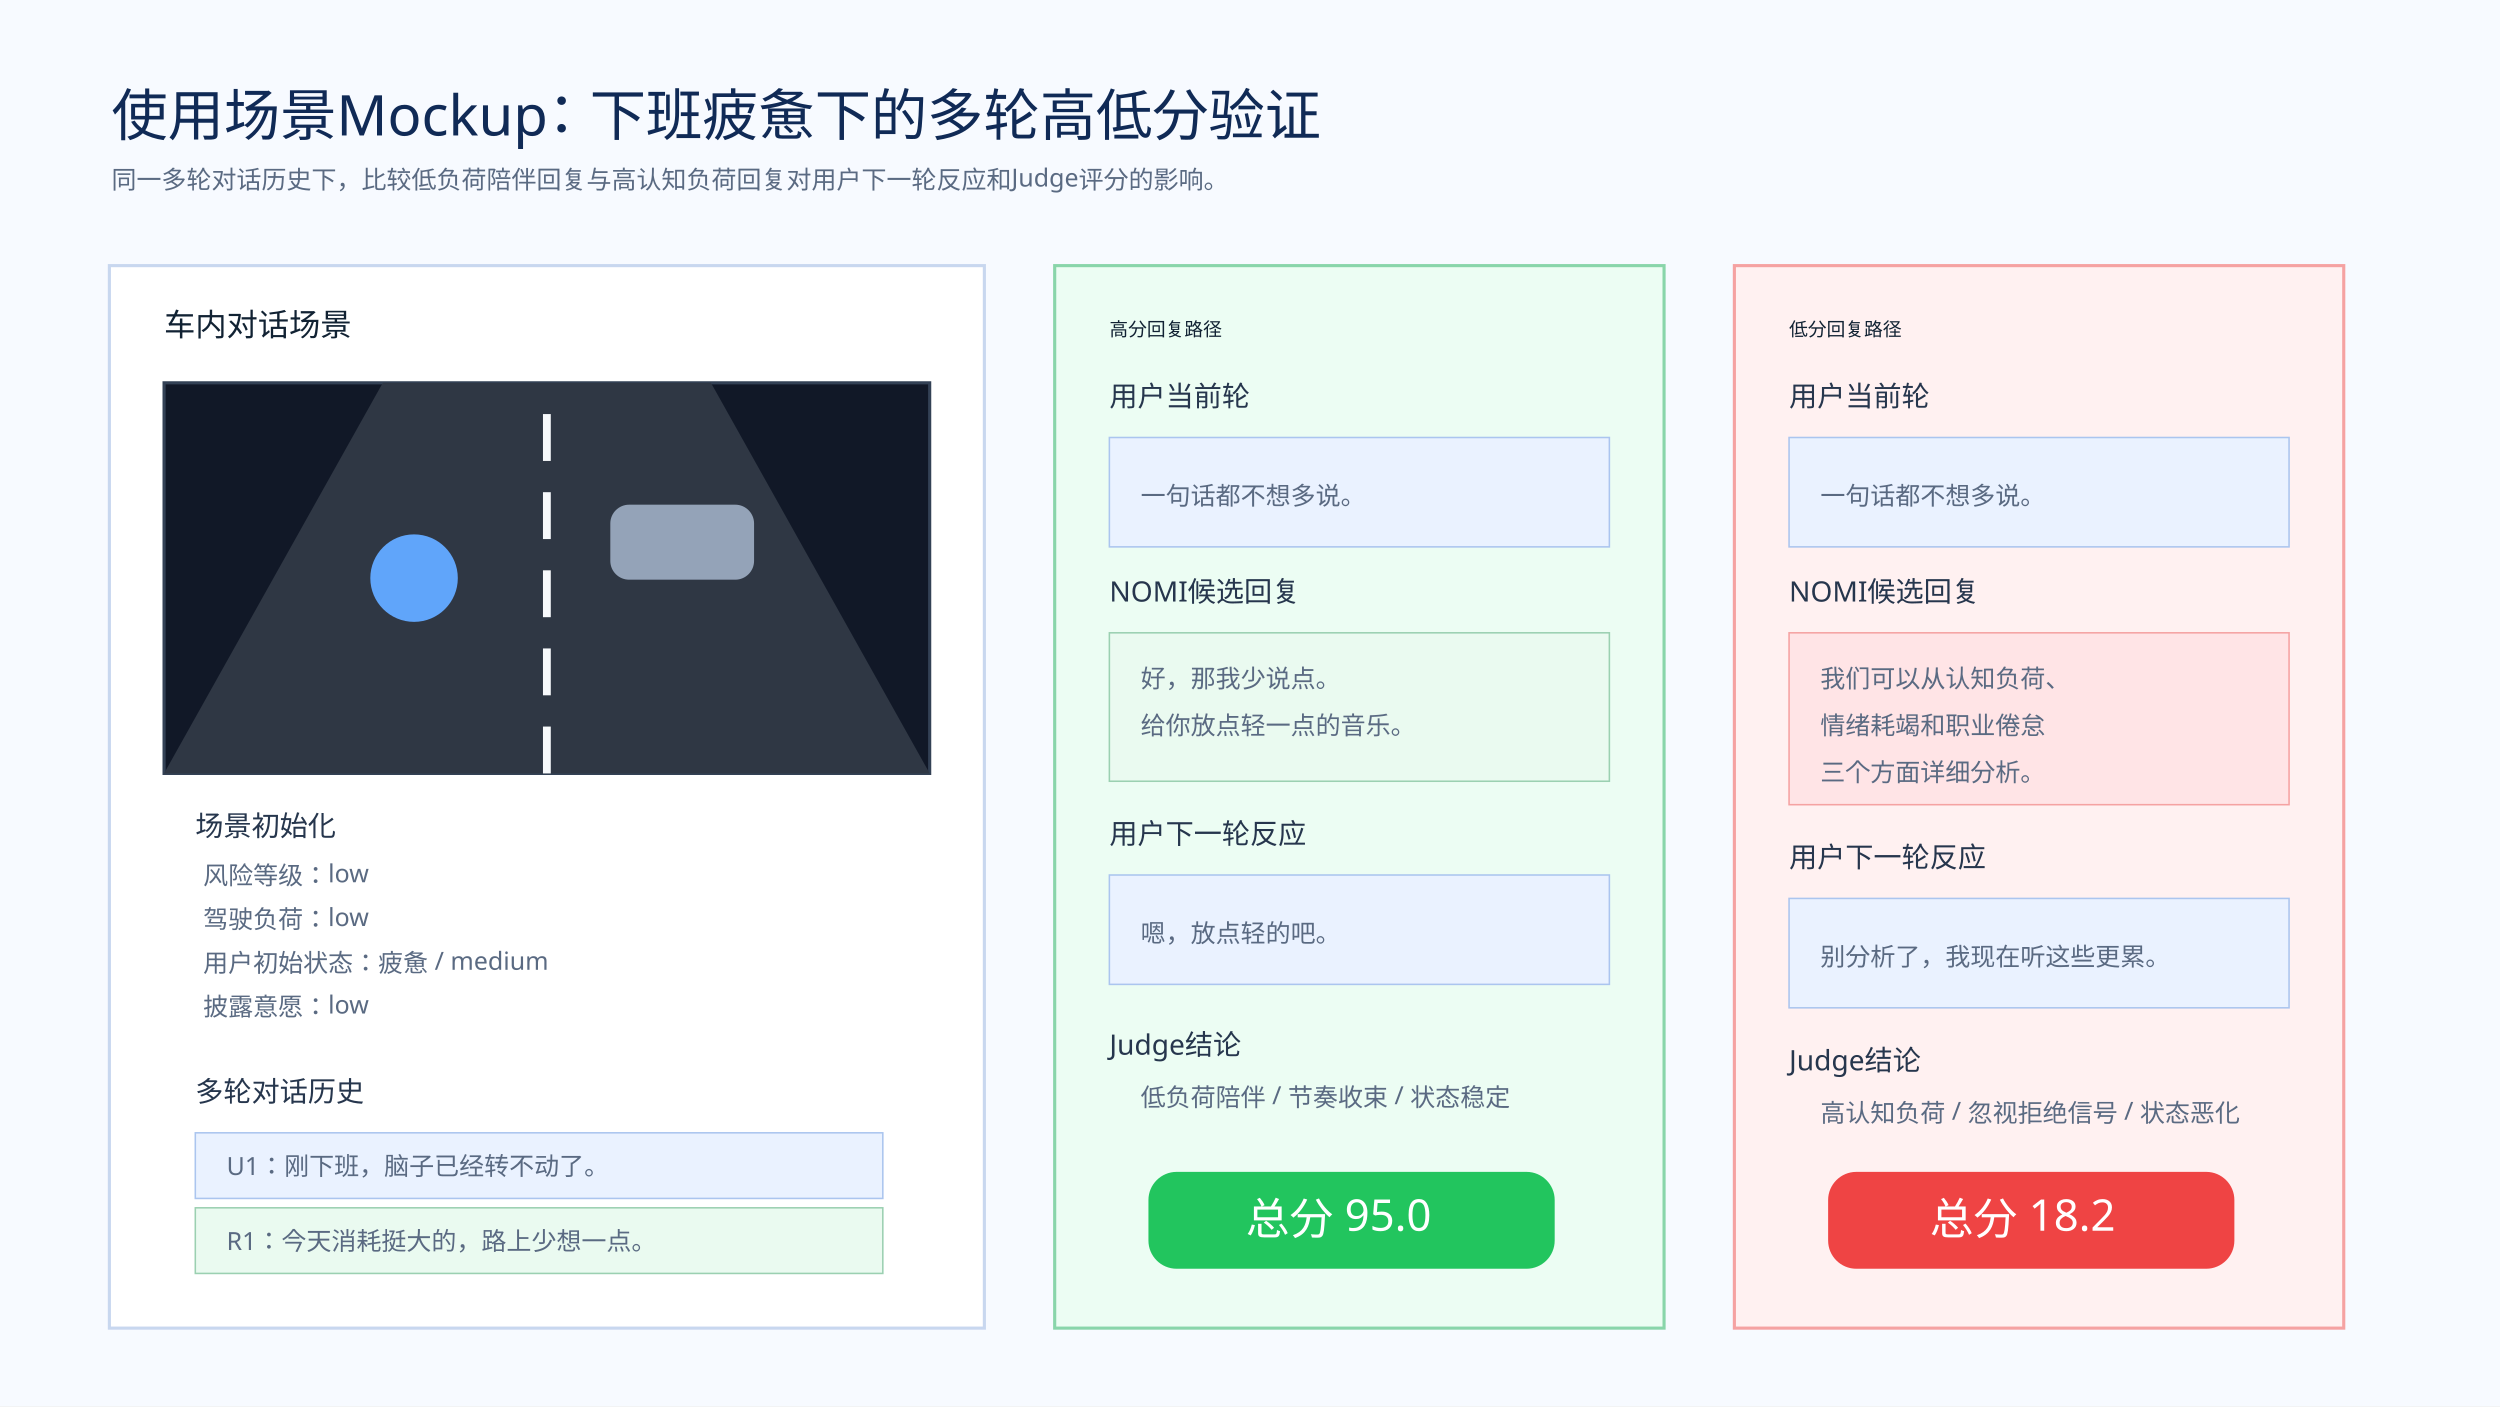
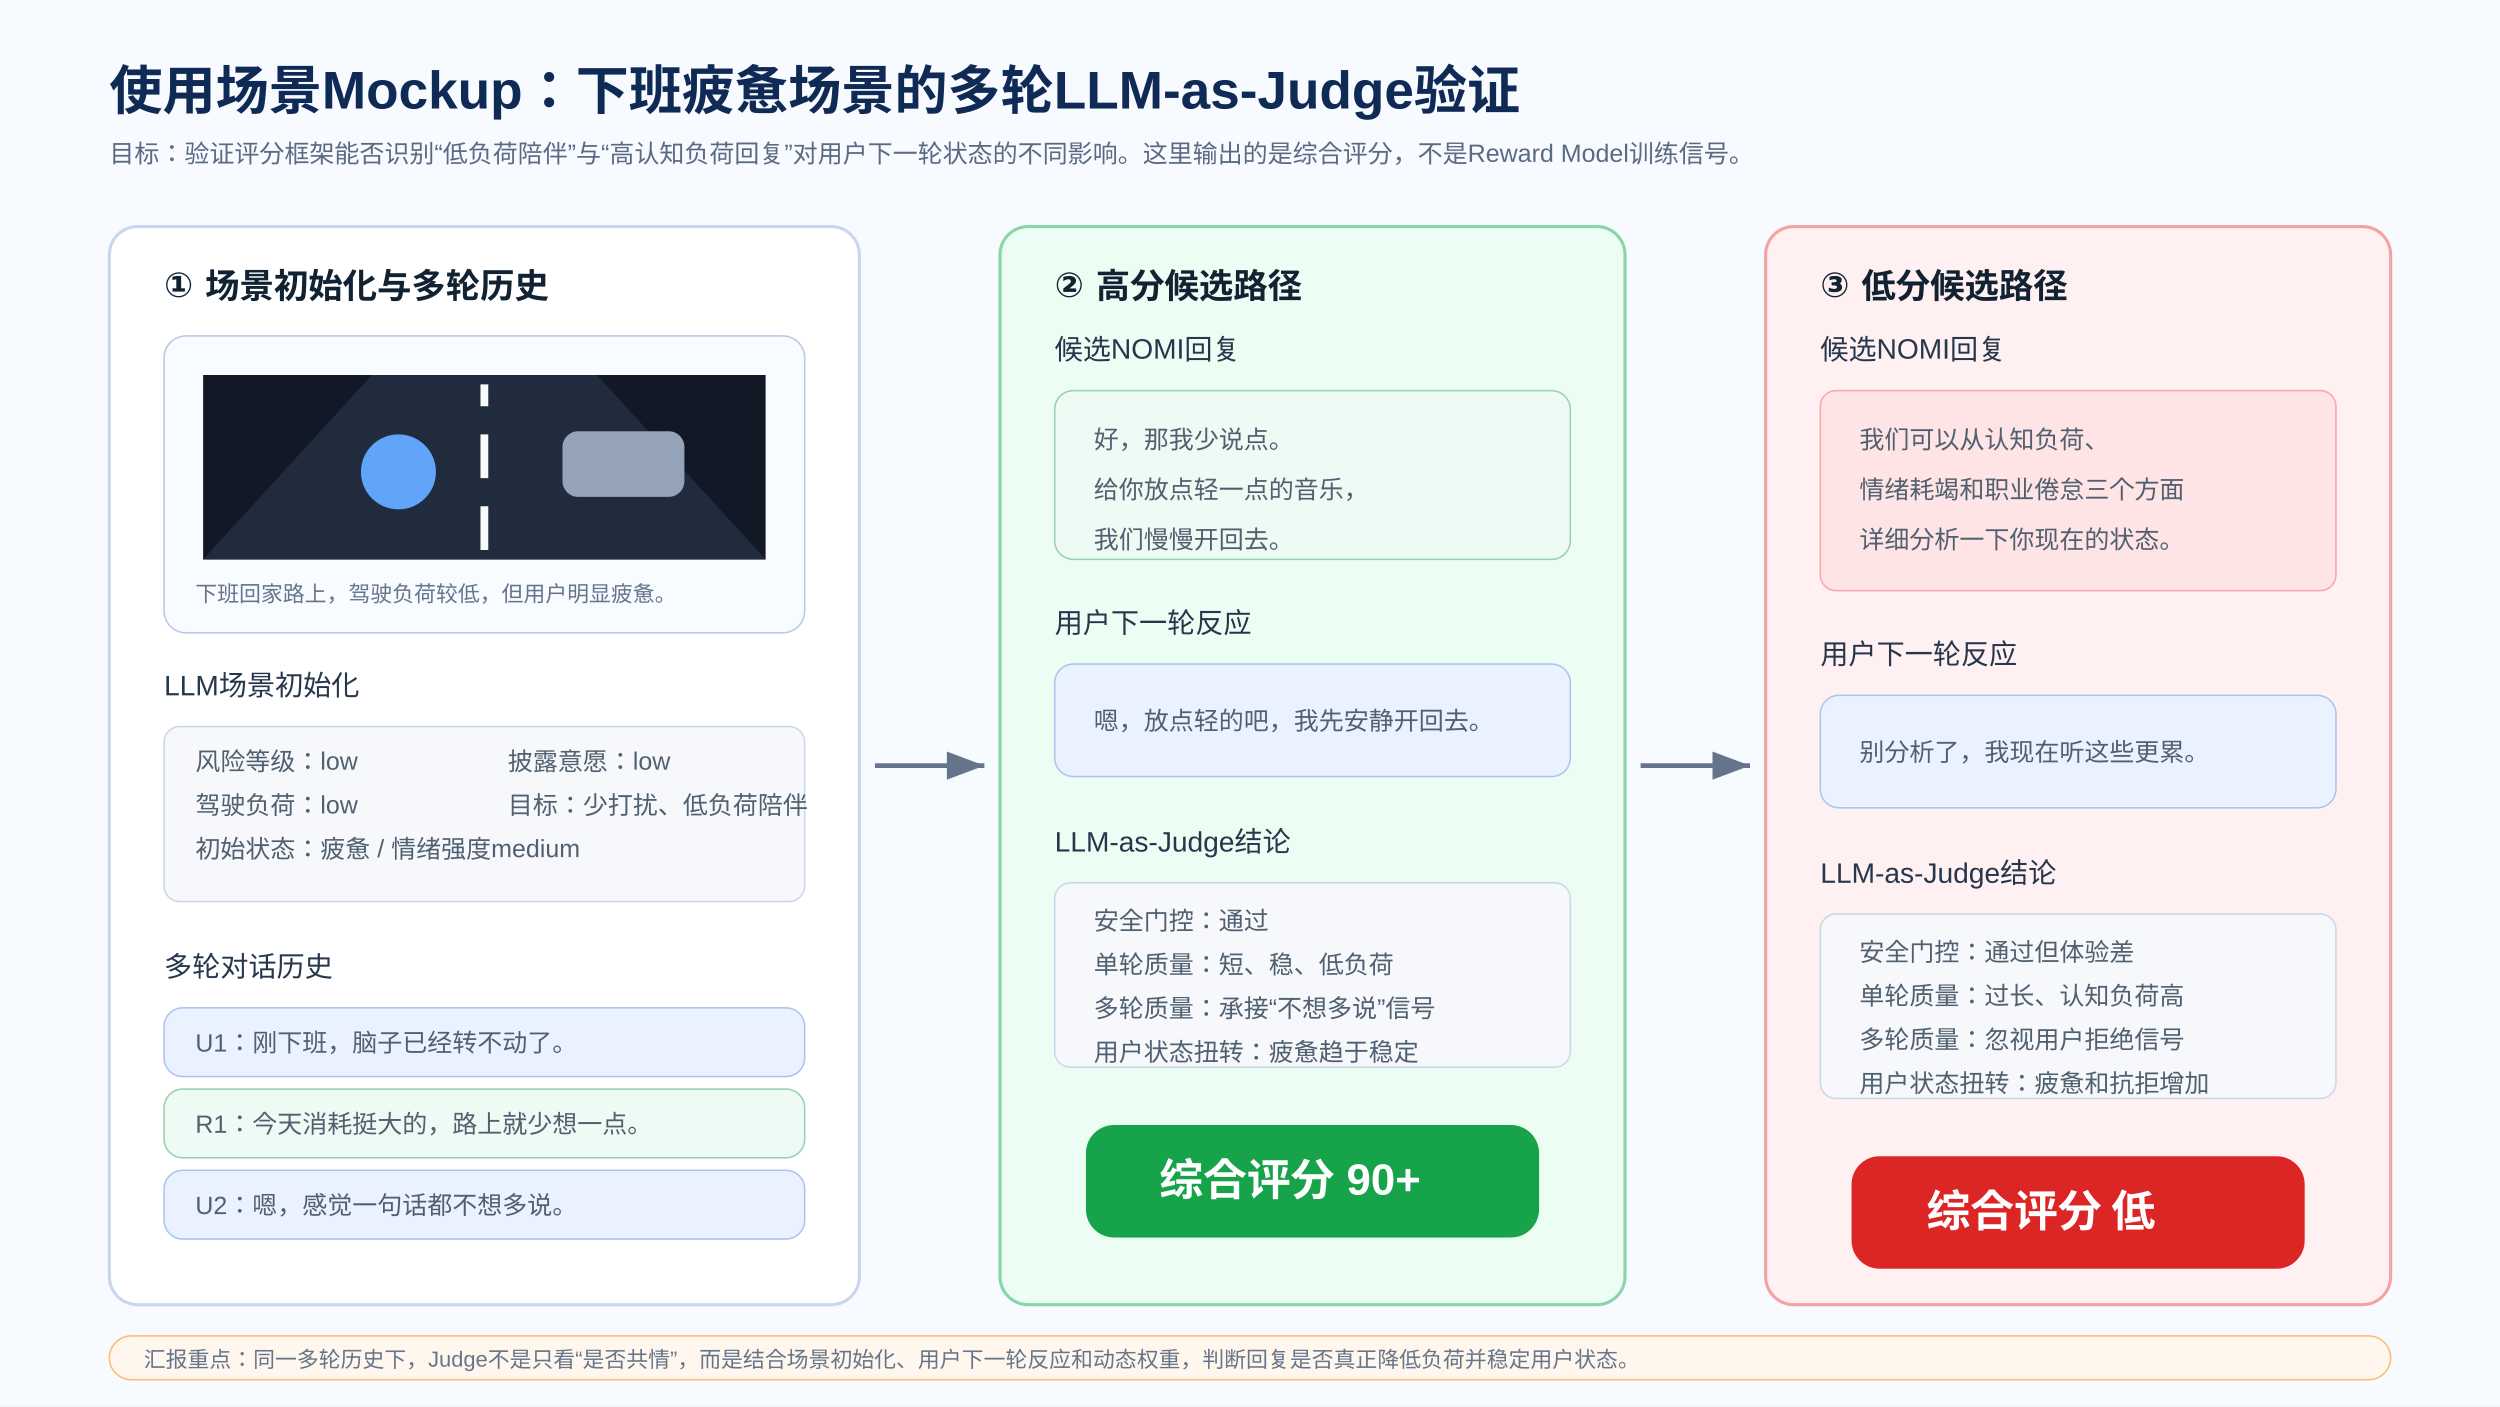
- <svg xmlns="http://www.w3.org/2000/svg" version="1.1" id="图层_1" x="0px" y="0px" viewBox="0 0 1600 900" style="enable-background:new 0 0 1600 900;" xml:space="preserve">
-   <style type="text/css">
- 	.st0{fill:#F7FAFF;}
- 	.st1{enable-background:new    ;}
- 	.st2{fill:#102A56;}
- 	.st3{font-family:'AdobeSongStd-Light-GBpc-EUC-H';}
- 	.st4{font-size:36px;}
- 	.st5{font-family:'ArialMT';}
- 	.st6{fill:#5A6A82;}
- 	.st7{font-family:'MicrosoftYaHei';}
- 	.st8{font-size:16px;}
- 	.st9{fill:#FFFFFF;stroke:#C8D7EF;stroke-width:2;}
- 	.st10{fill:#112233;}
- 	.st11{font-size:20px;}
- 	.st12{fill:#111827;stroke:#334155;stroke-width:2;}
- 	.st13{fill:#2F3744;}
- 	.st14{fill:none;stroke:#F8FAFC;stroke-width:5;stroke-dasharray:30,20;}
- 	.st15{fill:#60A5FA;}
- 	.st16{fill:#94A3B8;}
- 	.st17{fill:#26364D;}
- 	.st18{font-size:18px;}
- 	.st19{fill:#EAF2FF;stroke:#ABC5EF;}
- 	.st20{fill:#EAFAF0;stroke:#9BD0B1;}
- 	.st21{fill:#ECFDF3;stroke:#89D5AA;stroke-width:2;}
- 	.st22{font-size:12px;}
- 	.st23{fill:#22C55E;}
- 	.st24{fill:#FFFFFF;}
- 	.st25{font-family:'MicrosoftYaHei-Bold';}
- 	.st26{font-size:28px;}
- 	.st27{fill:#FFF1F1;stroke:#F5A2A2;stroke-width:2;}
- 	.st28{fill:#FFE4E6;stroke:#F5A2A2;}
- 	.st29{fill:#EF4444;}
- </style>
-   <rect class="st0" width="1600" height="900" />
-   <text transform="matrix(1 0 0 1 71.3281 86.7187)" class="st1">
-     <tspan x="0" y="0" class="st2 st3 st4">使用场景</tspan>
-     <tspan x="144" y="0" class="st2 st5 st4">Mockup</tspan>
-     <tspan x="270.1" y="0" class="st2 st3 st4">：下班疲惫下的多轮高低分验证</tspan>
-   </text>
-   <text transform="matrix(1 0 0 1 71.3281 120.7187)" class="st6 st7 st8">同一多轮对话历史下，比较低负荷陪伴回复与高认知负荷回复对用户下一轮反应和Judge评分的影响。</text>
-   <rect x="70" y="170" class="st9" width="560" height="680" />
-   <text transform="matrix(1 0 0 1 105 215)" class="st10 st3 st11">车内对话场景</text>
-   <rect x="105" y="245" class="st12" width="490" height="250" />
-   <path class="st13" d="M105,495l140-250h210l140,250H105z" />
-   <line class="st14" x1="350" y1="495" x2="350" y2="260" />
-   <circle class="st15" cx="265" cy="370" r="28" />
-   <path class="st16" d="M402.6,323h68c6.6,0,12,5.4,12,12v24c0,6.6-5.4,12-12,12h-68c-6.6,0-12-5.4-12-12v-24  C390.6,328.4,396,323,402.6,323z" />
-   <text transform="matrix(1 0 0 1 125 535)" class="st17 st7 st18">场景初始化</text>
-   <text transform="matrix(1 0 0 1 130 566)" class="st6 st7 st8">风险等级：low</text>
-   <text transform="matrix(1 0 0 1 130 594)" class="st6 st7 st8">驾驶负荷：low</text>
-   <text transform="matrix(1 0 0 1 130 622)" class="st6 st7 st8">用户初始状态：疲惫 / medium</text>
-   <text transform="matrix(1 0 0 1 130 650)" class="st6 st7 st8">披露意愿：low</text>
-   <text transform="matrix(1 0 0 1 125 705)" class="st17 st7 st18">多轮对话历史</text>
-   <rect x="125" y="725" class="st19" width="440" height="42" />
-   <text transform="matrix(1 0 0 1 145 752)" class="st6 st7 st8">U1：刚下班，脑子已经转不动了。</text>
-   <rect x="125" y="773" class="st20" width="440" height="42" />
-   <text transform="matrix(1 0 0 1 145 800)" class="st6 st7 st8">R1：今天消耗挺大的，路上少想一点。</text>
-   <rect x="675" y="170" class="st21" width="390" height="680" />
-   <text transform="matrix(1 0 0 1 710 215)" class="st10 st3 st22">高分回复路径</text>
-   <text transform="matrix(1 0 0 1 710 260)" class="st17 st7 st18">用户当前轮</text>
-   <rect x="710" y="280" class="st19" width="320" height="70" />
-   <text transform="matrix(1 0 0 1 730 323)" class="st6 st7 st8">一句话都不想多说。</text>
-   <text transform="matrix(1 0 0 1 710 385)" class="st17 st7 st18">NOMI候选回复</text>
-   <rect x="710" y="405" class="st20" width="320" height="95" />
-   <text transform="matrix(1 0 0 1 730 440)" class="st6 st7 st8">好，那我少说点。</text>
-   <text transform="matrix(1 0 0 1 730 470)" class="st6 st7 st8">给你放点轻一点的音乐。</text>
-   <text transform="matrix(1 0 0 1 710 540)" class="st17 st7 st18">用户下一轮反应</text>
-   <rect x="710" y="560" class="st19" width="320" height="70" />
-   <text transform="matrix(1 0 0 1 730 603)" class="st6 st7 st8">嗯，放点轻的吧。</text>
-   <text transform="matrix(1 0 0 1 710 675)" class="st17 st7 st18">Judge结论</text>
-   <text transform="matrix(1 0 0 1 730 708)" class="st6 st7 st8">低负荷陪伴 / 节奏收束 / 状态稳定</text>
-   <path class="st23" d="M753,750h224c9.9,0,18,8.1,18,18v26c0,9.9-8.1,18-18,18H753c-9.9,0-18-8.1-18-18v-26  C735,758.1,743.1,750,753,750z" />
-   <text transform="matrix(1 0 0 1 797.3018 790)" class="st24 st25 st26">总分 95.0</text>
-   <rect x="1110" y="170" class="st27" width="390" height="680" />
-   <text transform="matrix(1 0 0 1 1145 215)" class="st10 st3 st22">低分回复路径</text>
-   <text transform="matrix(1 0 0 1 1145 260)" class="st17 st7 st18">用户当前轮</text>
-   <rect x="1145" y="280" class="st19" width="320" height="70" />
-   <text transform="matrix(1 0 0 1 1165 323)" class="st6 st7 st8">一句话都不想多说。</text>
-   <text transform="matrix(1 0 0 1 1145 385)" class="st17 st7 st18">NOMI候选回复</text>
-   <rect x="1145" y="405" class="st28" width="320" height="110" />
-   <text transform="matrix(1 0 0 1 1165 440)" class="st6 st7 st8">我们可以从认知负荷、</text>
-   <text transform="matrix(1 0 0 1 1165 470)" class="st6 st7 st8">情绪耗竭和职业倦怠</text>
-   <text transform="matrix(1 0 0 1 1165 500)" class="st6 st7 st8">三个方面详细分析。</text>
-   <text transform="matrix(1 0 0 1 1145 555)" class="st17 st7 st18">用户下一轮反应</text>
-   <rect x="1145" y="575" class="st19" width="320" height="70" />
-   <text transform="matrix(1 0 0 1 1165 618)" class="st6 st7 st8">别分析了，我现在听这些更累。</text>
-   <text transform="matrix(1 0 0 1 1145 685)" class="st17 st7 st18">Judge结论</text>
-   <text transform="matrix(1 0 0 1 1165 718)" class="st6 st7 st8">高认知负荷 / 忽视拒绝信号 / 状态恶化</text>
-   <path class="st29" d="M1188,750h224c9.9,0,18,8.1,18,18v26c0,9.9-8.1,18-18,18h-224c-9.9,0-18-8.1-18-18v-26  C1170,758.1,1178.1,750,1188,750z" />
-   <text transform="matrix(1 0 0 1 1235.078 790)" class="st24 st25 st26">总分 18.2</text>
+ <svg xmlns="http://www.w3.org/2000/svg" width="1600" height="900" viewBox="0 0 1600 900">
+   <defs>
+     <style>
+       .bg{fill:#f7faff}
+       .title{font:700 34px "Microsoft YaHei",Arial;fill:#102a56}
+       .sub{font:16px "Microsoft YaHei",Arial;fill:#5a6a82}
+       .h{font:700 22px "Microsoft YaHei",Arial;fill:#112233}
+       .t{font:18px "Microsoft YaHei",Arial;fill:#26364d}
+       .s{font:16px "Microsoft YaHei",Arial;fill:#506070}
+       .tiny{font:14px "Microsoft YaHei",Arial;fill:#65758b}
+       .panel{fill:#ffffff;stroke:#c8d7ef;stroke-width:2;rx:18}
+       .scene{fill:#f8fbff;stroke:#b9c9e6;rx:14}
+       .user{fill:#eaf2ff;stroke:#abc5ef;rx:12}
+       .nomi{fill:#eefaf4;stroke:#9bd0b1;rx:12}
+       .good{fill:#ecfdf3;stroke:#89d5aa;stroke-width:2;rx:18}
+       .bad{fill:#fff1f1;stroke:#f5a2a2;stroke-width:2;rx:18}
+       .chip{fill:#f6f8fc;stroke:#cbd7e8;rx:10}
+       .goodChip{fill:#dcfce7;stroke:#86efac;rx:10}
+       .badChip{fill:#ffe4e6;stroke:#fda4af;rx:10}
+       .orange{fill:#fff7ed;stroke:#fdba74;rx:14}
+       .scoreGood{fill:#16a34a}
+       .scoreBad{fill:#dc2626}
+       .white{fill:#fff}
+       .arrow{stroke:#64748b;stroke-width:3;fill:none;marker-end:url(#arrow)}
+       .road{fill:#121826}
+       .lane{stroke:#f8fafc;stroke-width:5;stroke-dasharray:28 18}
+       .car{fill:#60a5fa}
+       .seat{fill:#94a3b8}
+     </style>
+     <marker id="arrow" markerWidth="10" markerHeight="10" refX="8" refY="3" orient="auto">
+       <path d="M0,0 L0,6 L8,3 z" fill="#64748b" />
+     </marker>
+   </defs>
+   <rect class="bg" width="1600" height="900" />
+   <text x="70" y="70" class="title">使用场景Mockup：下班疲惫场景的多轮LLM-as-Judge验证</text>
+   <text x="70" y="104" class="sub">目标：验证评分框架能否识别“低负荷陪伴”与“高认知负荷回复”对用户下一轮状态的不同影响。这里输出的是综合评分，不是Reward Model训练信号。</text>
+   <rect x="70" y="145" width="480" height="690" class="panel" />
+   <text x="105" y="190" class="h">① 场景初始化与多轮历史</text>
+   <rect x="105" y="215" width="410" height="190" class="scene" />
+   <rect x="130" y="240" width="360" height="118" class="road" />
+   <path d="M130 358 L238 240 H382 L490 358 Z" fill="#202b3d" />
+   <line x1="310" y1="352" x2="310" y2="246" class="lane" />
+   <circle cx="255" cy="302" r="24" class="car" />
+   <rect x="360" y="276" width="78" height="42" rx="10" class="seat" />
+   <text x="125" y="385" class="tiny">下班回家路上，驾驶负荷较低，但用户明显疲惫。</text>
+   <text x="105" y="445" class="t">LLM场景初始化</text>
+   <rect x="105" y="465" width="410" height="112" class="chip" />
+   <text x="125" y="493" class="s">风险等级：low</text>
+   <text x="125" y="521" class="s">驾驶负荷：low</text>
+   <text x="125" y="549" class="s">初始状态：疲惫 / 情绪强度medium</text>
+   <text x="325" y="493" class="s">披露意愿：low</text>
+   <text x="325" y="521" class="s">目标：少打扰、低负荷陪伴</text>
+   <text x="105" y="625" class="t">多轮对话历史</text>
+   <rect x="105" y="645" width="410" height="44" class="user" />
+   <text x="125" y="673" class="s">U1：刚下班，脑子已经转不动了。</text>
+   <rect x="105" y="697" width="410" height="44" class="nomi" />
+   <text x="125" y="725" class="s">R1：今天消耗挺大的，路上就少想一点。</text>
+   <rect x="105" y="749" width="410" height="44" class="user" />
+   <text x="125" y="777" class="s">U2：嗯，感觉一句话都不想多说。</text>
+   <path d="M560 490 C590 490 600 490 630 490" class="arrow" />
+   <rect x="640" y="145" width="400" height="690" class="good" />
+   <text x="675" y="190" class="h">② 高分候选路径</text>
+   <text x="675" y="230" class="t">候选NOMI回复</text>
+   <rect x="675" y="250" width="330" height="108" class="nomi" />
+   <text x="700" y="287" class="s">好，那我少说点。</text>
+   <text x="700" y="319" class="s">给你放点轻一点的音乐，</text>
+   <text x="700" y="351" class="s">我们慢慢开回去。</text>
+   <text x="675" y="405" class="t">用户下一轮反应</text>
+   <rect x="675" y="425" width="330" height="72" class="user" />
+   <text x="700" y="467" class="s">嗯，放点轻的吧，我先安静开回去。</text>
+   <text x="675" y="545" class="t">LLM-as-Judge结论</text>
+   <rect x="675" y="565" width="330" height="118" class="chip" />
+   <text x="700" y="595" class="s">安全门控：通过</text>
+   <text x="700" y="623" class="s">单轮质量：短、稳、低负荷</text>
+   <text x="700" y="651" class="s">多轮质量：承接“不想多说”信号</text>
+   <text x="700" y="679" class="s">用户状态扭转：疲惫趋于稳定</text>
+   <rect x="695" y="720" width="290" height="72" class="scoreGood" rx="18" />
+   <text x="742" y="765" class="white" style="font:700 28px 'Microsoft YaHei',Arial">综合评分 90+</text>
+   <path d="M1050 490 C1080 490 1090 490 1120 490" class="arrow" />
+   <rect x="1130" y="145" width="400" height="690" class="bad" />
+   <text x="1165" y="190" class="h">③ 低分候选路径</text>
+   <text x="1165" y="230" class="t">候选NOMI回复</text>
+   <rect x="1165" y="250" width="330" height="128" class="badChip" />
+   <text x="1190" y="287" class="s">我们可以从认知负荷、</text>
+   <text x="1190" y="319" class="s">情绪耗竭和职业倦怠三个方面</text>
+   <text x="1190" y="351" class="s">详细分析一下你现在的状态。</text>
+   <text x="1165" y="425" class="t">用户下一轮反应</text>
+   <rect x="1165" y="445" width="330" height="72" class="user" />
+   <text x="1190" y="487" class="s">别分析了，我现在听这些更累。</text>
+   <text x="1165" y="565" class="t">LLM-as-Judge结论</text>
+   <rect x="1165" y="585" width="330" height="118" class="chip" />
+   <text x="1190" y="615" class="s">安全门控：通过但体验差</text>
+   <text x="1190" y="643" class="s">单轮质量：过长、认知负荷高</text>
+   <text x="1190" y="671" class="s">多轮质量：忽视用户拒绝信号</text>
+   <text x="1190" y="699" class="s">用户状态扭转：疲惫和抗拒增加</text>
+   <rect x="1185" y="740" width="290" height="72" class="scoreBad" rx="18" />
+   <text x="1233" y="785" class="white" style="font:700 28px 'Microsoft YaHei',Arial">综合评分 低</text>
+   <rect x="70" y="855" width="1460" height="28" class="orange" />
+   <text x="92" y="875" class="tiny">汇报重点：同一多轮历史下，Judge不是只看“是否共情”，而是结合场景初始化、用户下一轮反应和动态权重，判断回复是否真正降低负荷并稳定用户状态。</text>
</svg>
